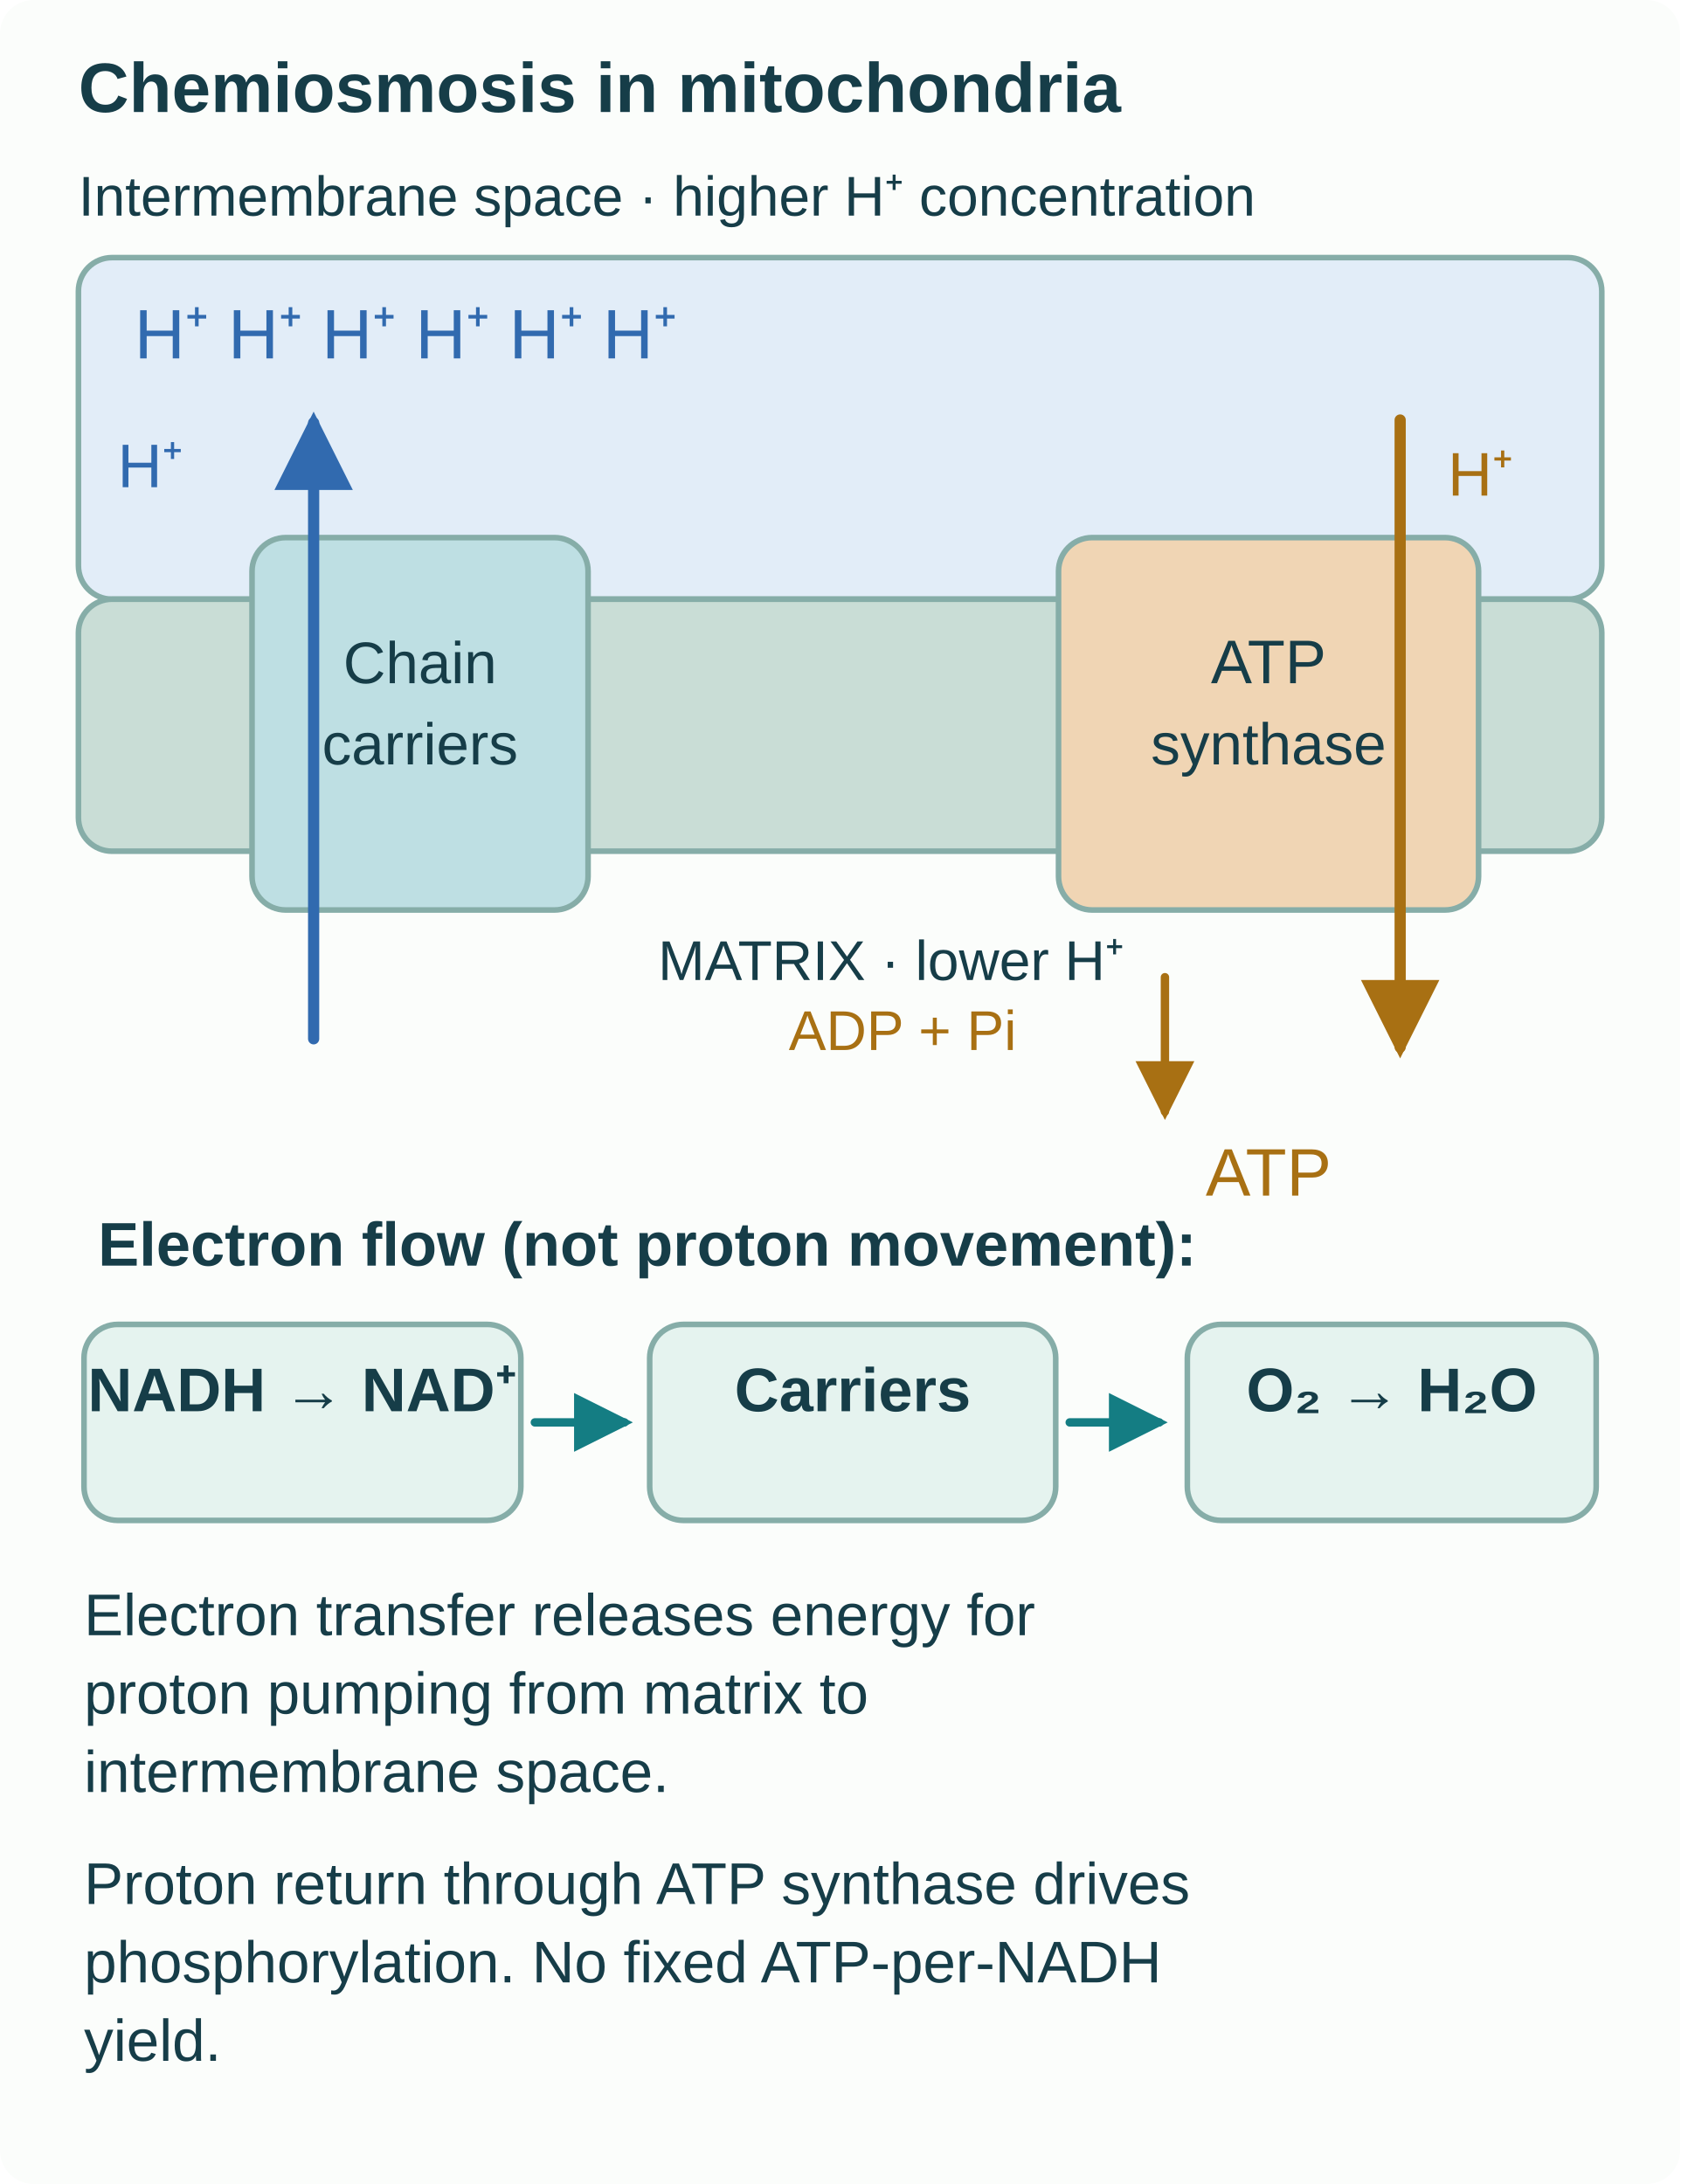
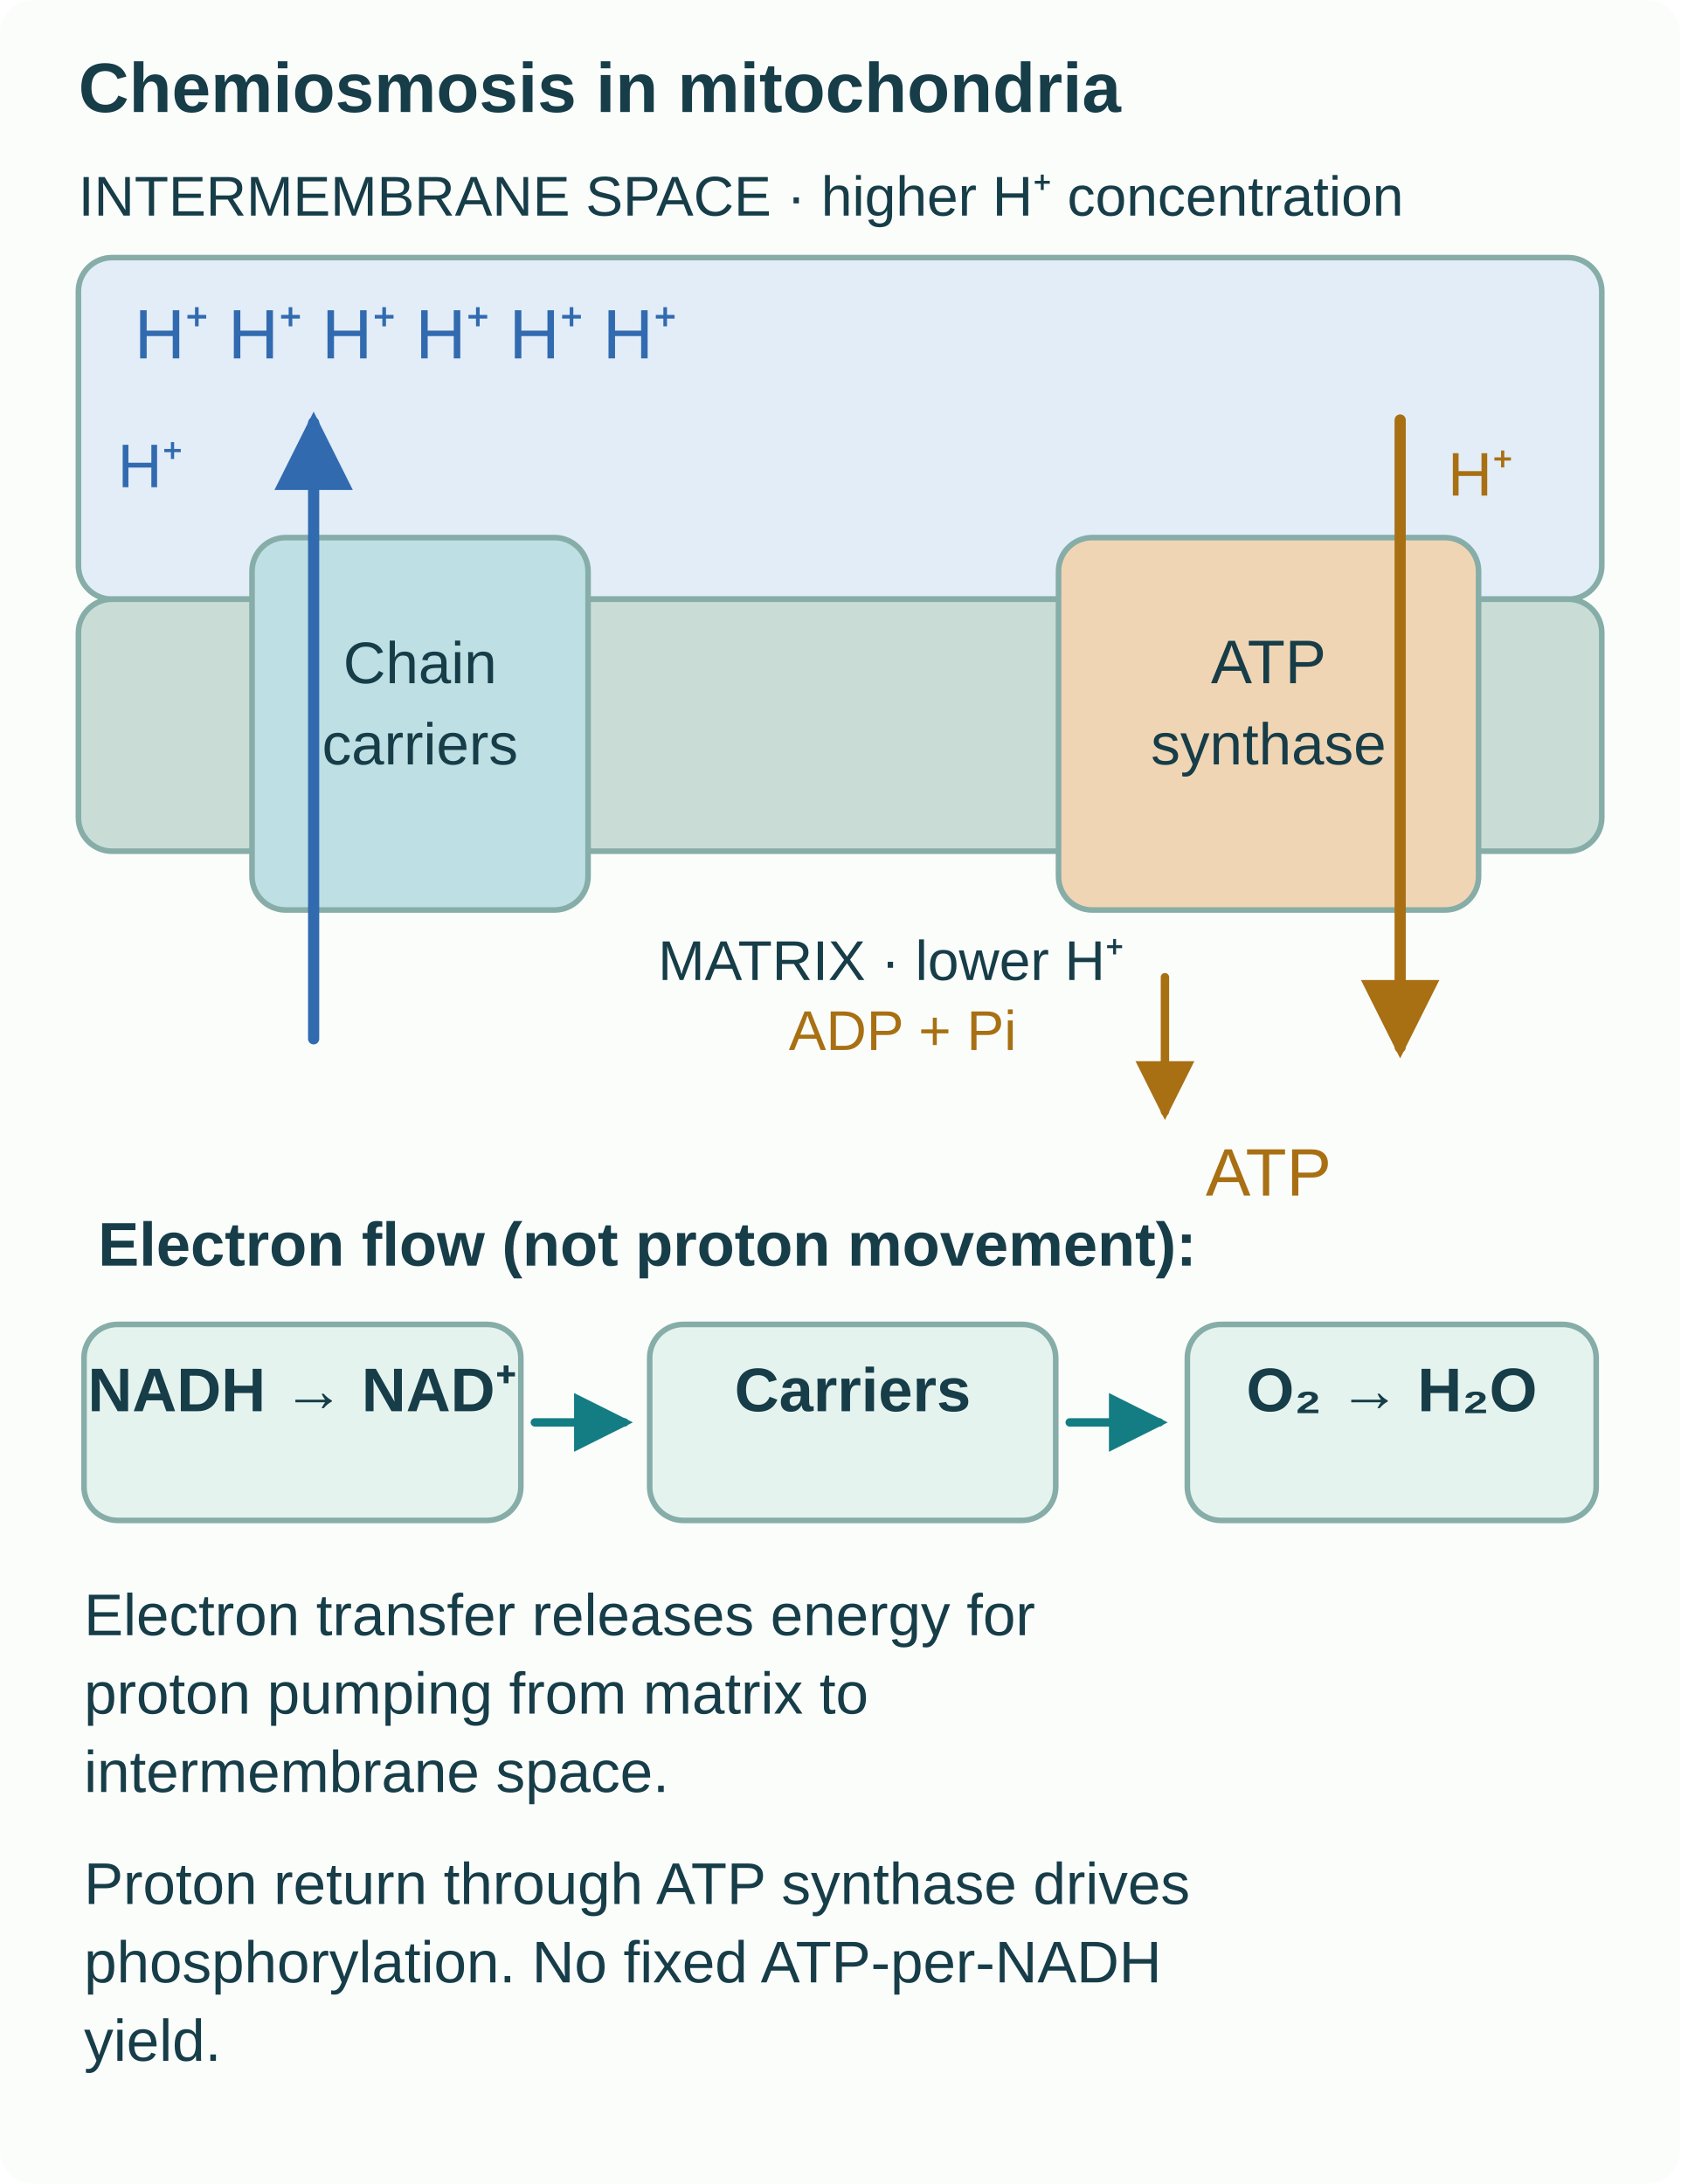
<svg xmlns="http://www.w3.org/2000/svg" viewBox="0 0 600 780" role="img" aria-labelledby="title desc">
  <defs>
    <marker id="147d83" markerWidth="7" markerHeight="7" refX="6" refY="3.5" orient="auto">
      <path d="M0 0L7 3.5L0 7Z" fill="#147d83" />
    </marker>
    <marker id="316aaf" markerWidth="7" markerHeight="7" refX="6" refY="3.5" orient="auto">
      <path d="M0 0L7 3.5L0 7Z" fill="#316aaf" />
    </marker>
    <marker id="b84c6f" markerWidth="7" markerHeight="7" refX="6" refY="3.5" orient="auto">
      <path d="M0 0L7 3.5L0 7Z" fill="#b84c6f" />
    </marker>
    <marker id="a87013" markerWidth="7" markerHeight="7" refX="6" refY="3.5" orient="auto">
      <path d="M0 0L7 3.5L0 7Z" fill="#a87013" />
    </marker>
    <marker id="4c8759" markerWidth="7" markerHeight="7" refX="6" refY="3.5" orient="auto">
      <path d="M0 0L7 3.5L0 7Z" fill="#4c8759" />
    </marker>
  </defs>
  <rect width="600" height="780" rx="12" fill="#fbfdfb" />
  <g font-family="Arial, sans-serif">
    <text x="28" y="40" font-size="25" fill="#163d48" text-anchor="start" font-weight="700">Chemiosmosis in mitochondria</text>
-     <text x="28" y="77" font-size="20" fill="#163d48" text-anchor="start" font-weight="400">Intermembrane space · higher H⁺ concentration</text>
+     <text x="28" y="77" font-size="20" fill="#163d48" text-anchor="start" font-weight="400">INTERMEMBRANE SPACE · higher H⁺ concentration</text>
    <rect x="28" y="92" width="544" height="122" rx="12" fill="#e2edf8" stroke="#86ada8" stroke-width="2" />
    <text x="48" y="128" font-size="25" fill="#316aaf" text-anchor="start" font-weight="400">H⁺   H⁺   H⁺   H⁺   H⁺   H⁺</text>
    <rect x="28" y="214" width="544" height="90" rx="12" fill="#c9ddd6" stroke="#86ada8" stroke-width="2" />
    <text x="235" y="350" font-size="20" fill="#163d48" text-anchor="start" font-weight="400">MATRIX · lower H⁺</text>
    <rect x="90" y="192" width="120" height="133" rx="12" fill="#bedfe3" stroke="#86ada8" stroke-width="2" />
    <text x="150" y="244" font-size="21" fill="#163d48" text-anchor="middle" font-weight="400">Chain</text>
    <text x="150" y="273" font-size="21" fill="#163d48" text-anchor="middle" font-weight="400">carriers</text>
    <path d="M112 371V151" fill="none" stroke="#316aaf" stroke-width="4" stroke-linecap="round" stroke-linejoin="round" marker-end="url(#316aaf)" />
    <text x="42" y="174" font-size="22" fill="#316aaf" text-anchor="start" font-weight="400">H⁺</text>
    <rect x="378" y="192" width="150" height="133" rx="12" fill="#f0d5b4" stroke="#86ada8" stroke-width="2" />
    <text x="453" y="244" font-size="22" fill="#163d48" text-anchor="middle" font-weight="400">ATP</text>
    <text x="453" y="273" font-size="21" fill="#163d48" text-anchor="middle" font-weight="400">synthase</text>
    <path d="M500 150V374" fill="none" stroke="#a87013" stroke-width="4" stroke-linecap="round" stroke-linejoin="round" marker-end="url(#a87013)" />
    <text x="517" y="177" font-size="22" fill="#a87013" text-anchor="start" font-weight="400">H⁺</text>
    <path d="M416 349V397" fill="none" stroke="#a87013" stroke-width="3" stroke-linecap="round" stroke-linejoin="round" marker-end="url(#a87013)" />
    <text x="453" y="427" font-size="24" fill="#a87013" text-anchor="middle" font-weight="400">ATP</text>
    <text x="363" y="375" font-size="20" fill="#a87013" text-anchor="end" font-weight="400">ADP + Pi</text>
    <text x="35" y="452" font-size="22" fill="#163d48" text-anchor="start" font-weight="600">Electron flow (not proton movement):</text>
    <rect x="30" y="473" width="156" height="70" rx="12" fill="#e5f3ef" stroke="#86ada8" stroke-width="2" />
    <text x="108.0" y="504" font-size="22" fill="#163d48" text-anchor="middle" font-weight="600">NADH → NAD⁺</text>
    <path d="M191 508H223" fill="none" stroke="#147d83" stroke-width="3" stroke-linecap="round" stroke-linejoin="round" marker-end="url(#147d83)" />
    <rect x="232" y="473" width="145" height="70" rx="12" fill="#e5f3ef" stroke="#86ada8" stroke-width="2" />
    <text x="304.5" y="504" font-size="22" fill="#163d48" text-anchor="middle" font-weight="600">Carriers</text>
    <path d="M382 508H414" fill="none" stroke="#147d83" stroke-width="3" stroke-linecap="round" stroke-linejoin="round" marker-end="url(#147d83)" />
    <rect x="424" y="473" width="146" height="70" rx="12" fill="#e5f3ef" stroke="#86ada8" stroke-width="2" />
    <text x="497.0" y="504" font-size="22" fill="#163d48" text-anchor="middle" font-weight="600">O₂ → H₂O</text>
    <text x="30" y="584" font-size="21" fill="#163d48" text-anchor="start" font-weight="400">Electron transfer releases energy for</text>
    <text x="30" y="612" font-size="21" fill="#163d48" text-anchor="start" font-weight="400">proton pumping from matrix to</text>
    <text x="30" y="640" font-size="21" fill="#163d48" text-anchor="start" font-weight="400">intermembrane space.</text>
    <text x="30" y="680" font-size="21" fill="#163d48" text-anchor="start" font-weight="400">Proton return through ATP synthase drives</text>
    <text x="30" y="708" font-size="21" fill="#163d48" text-anchor="start" font-weight="400">phosphorylation. No fixed ATP-per-NADH</text>
    <text x="30" y="736" font-size="21" fill="#163d48" text-anchor="start" font-weight="400">yield.</text>
  </g>
</svg>
